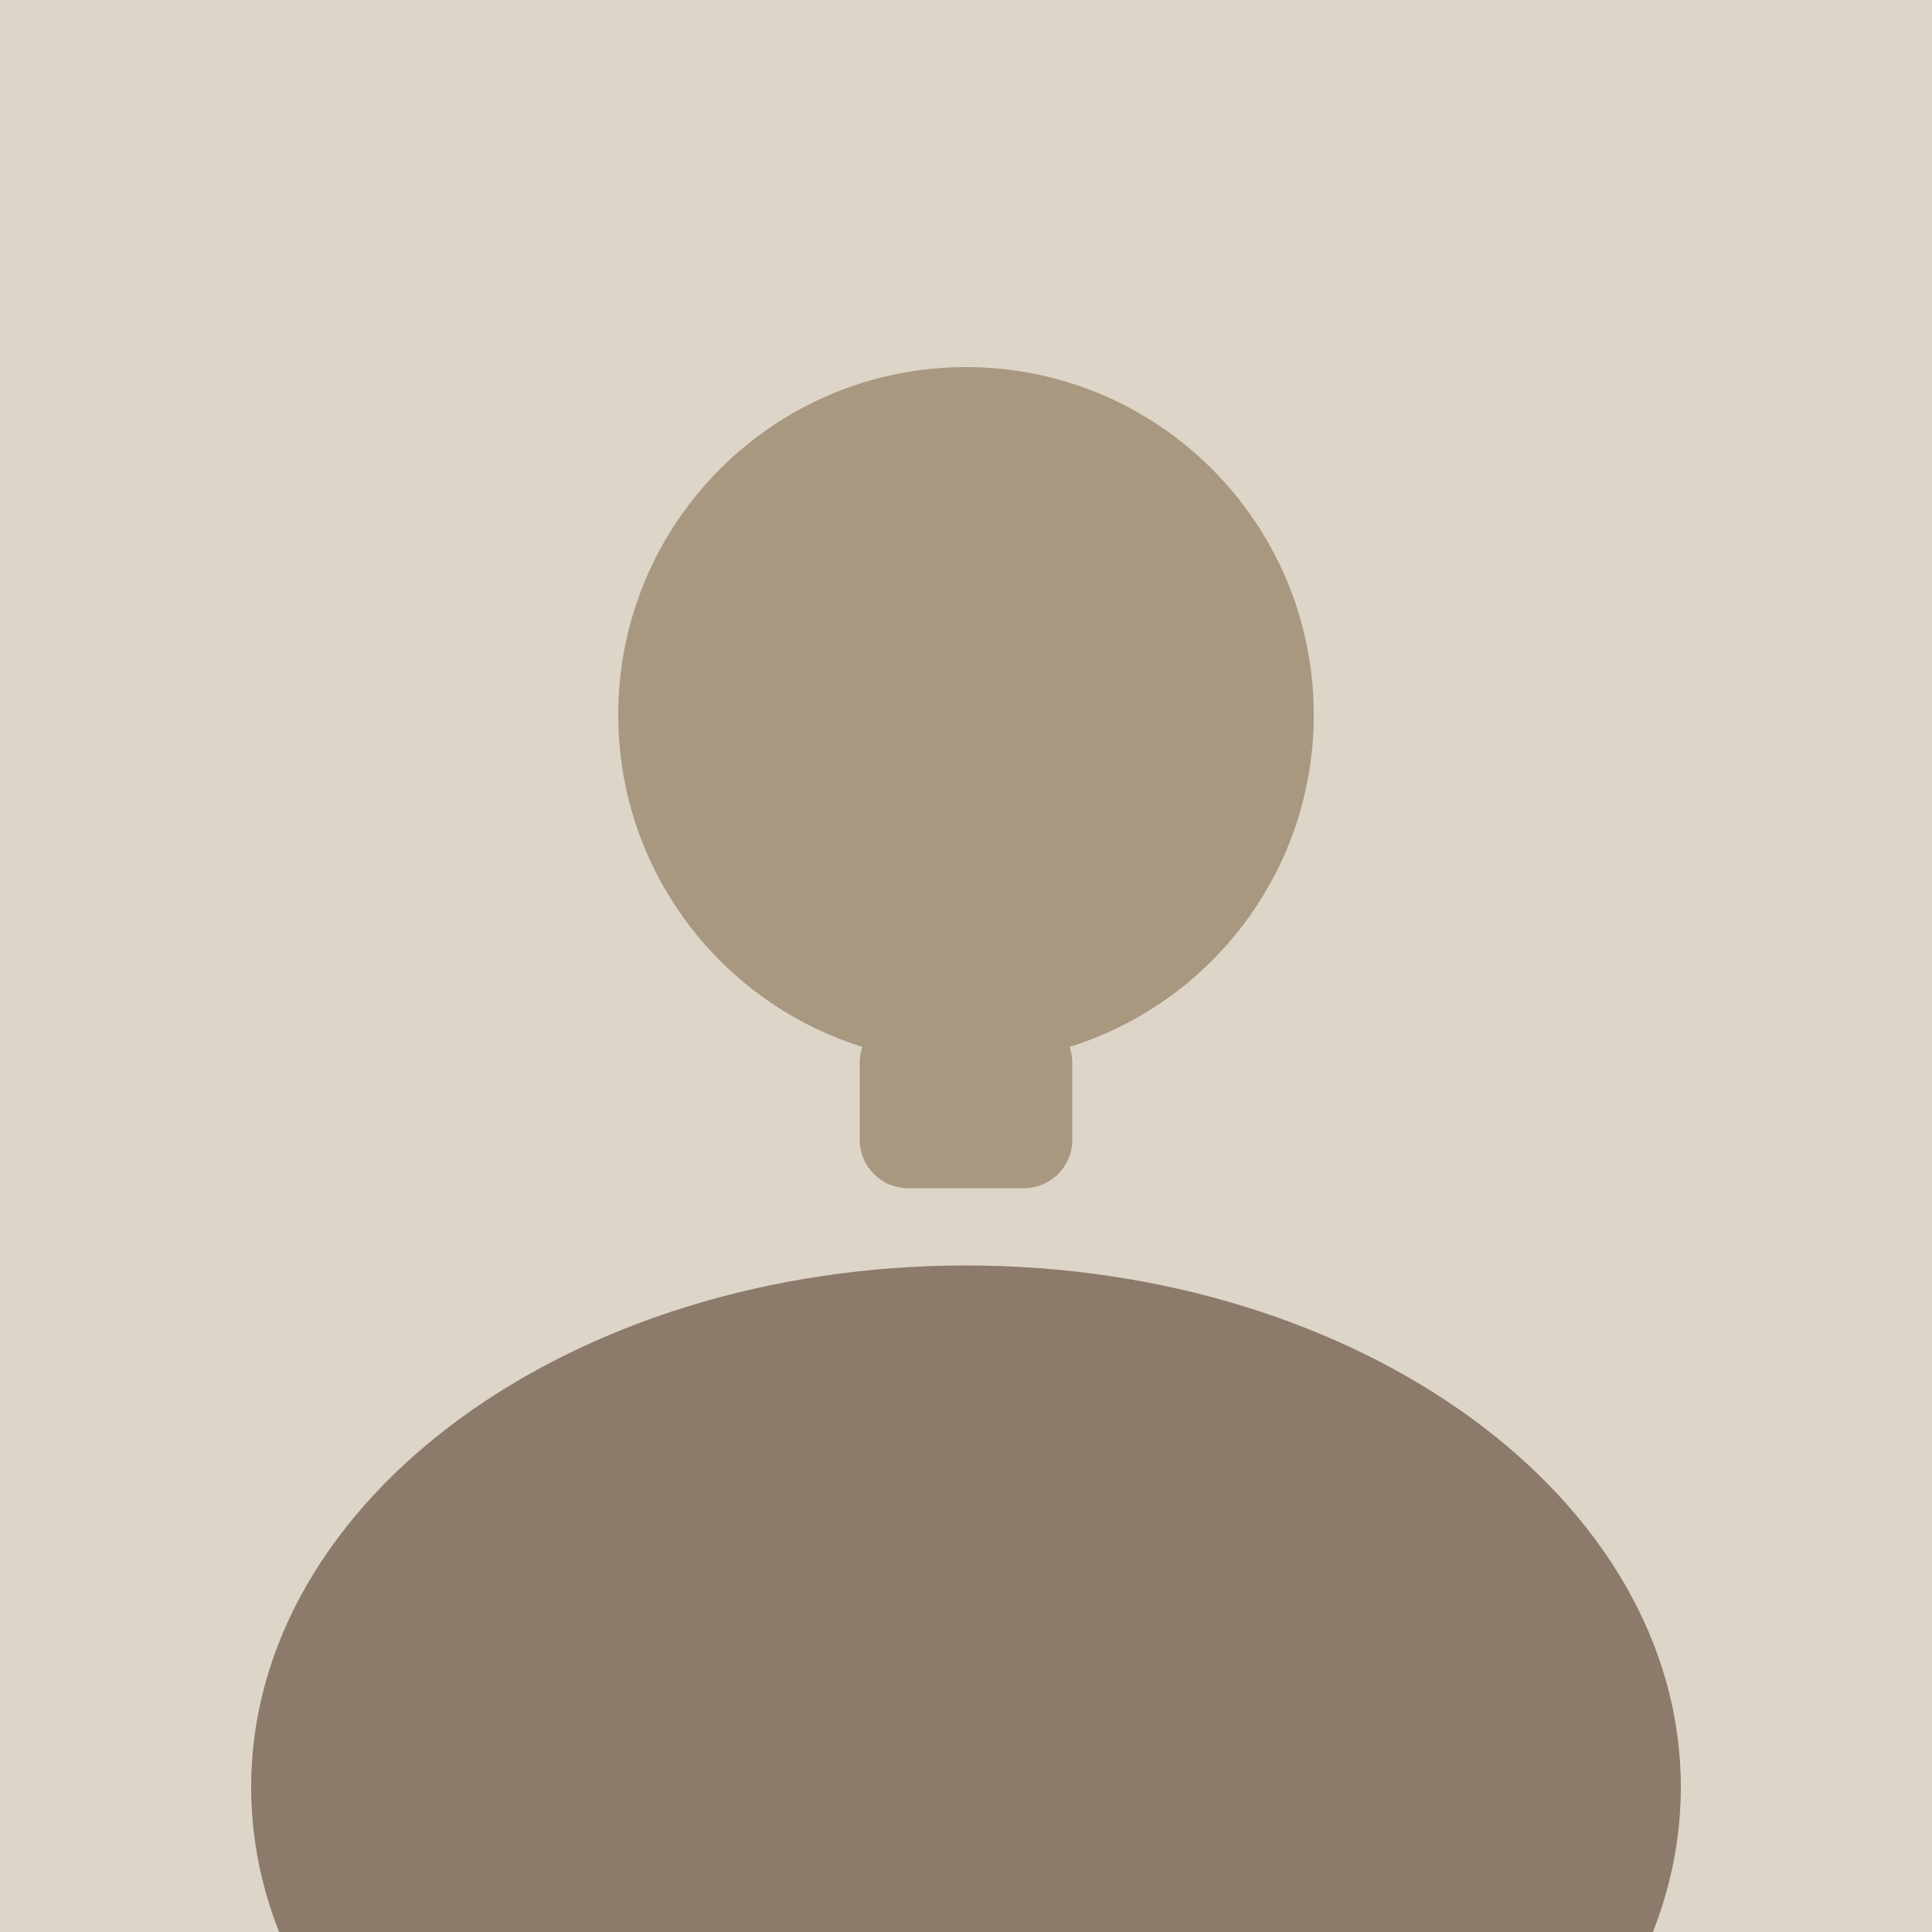
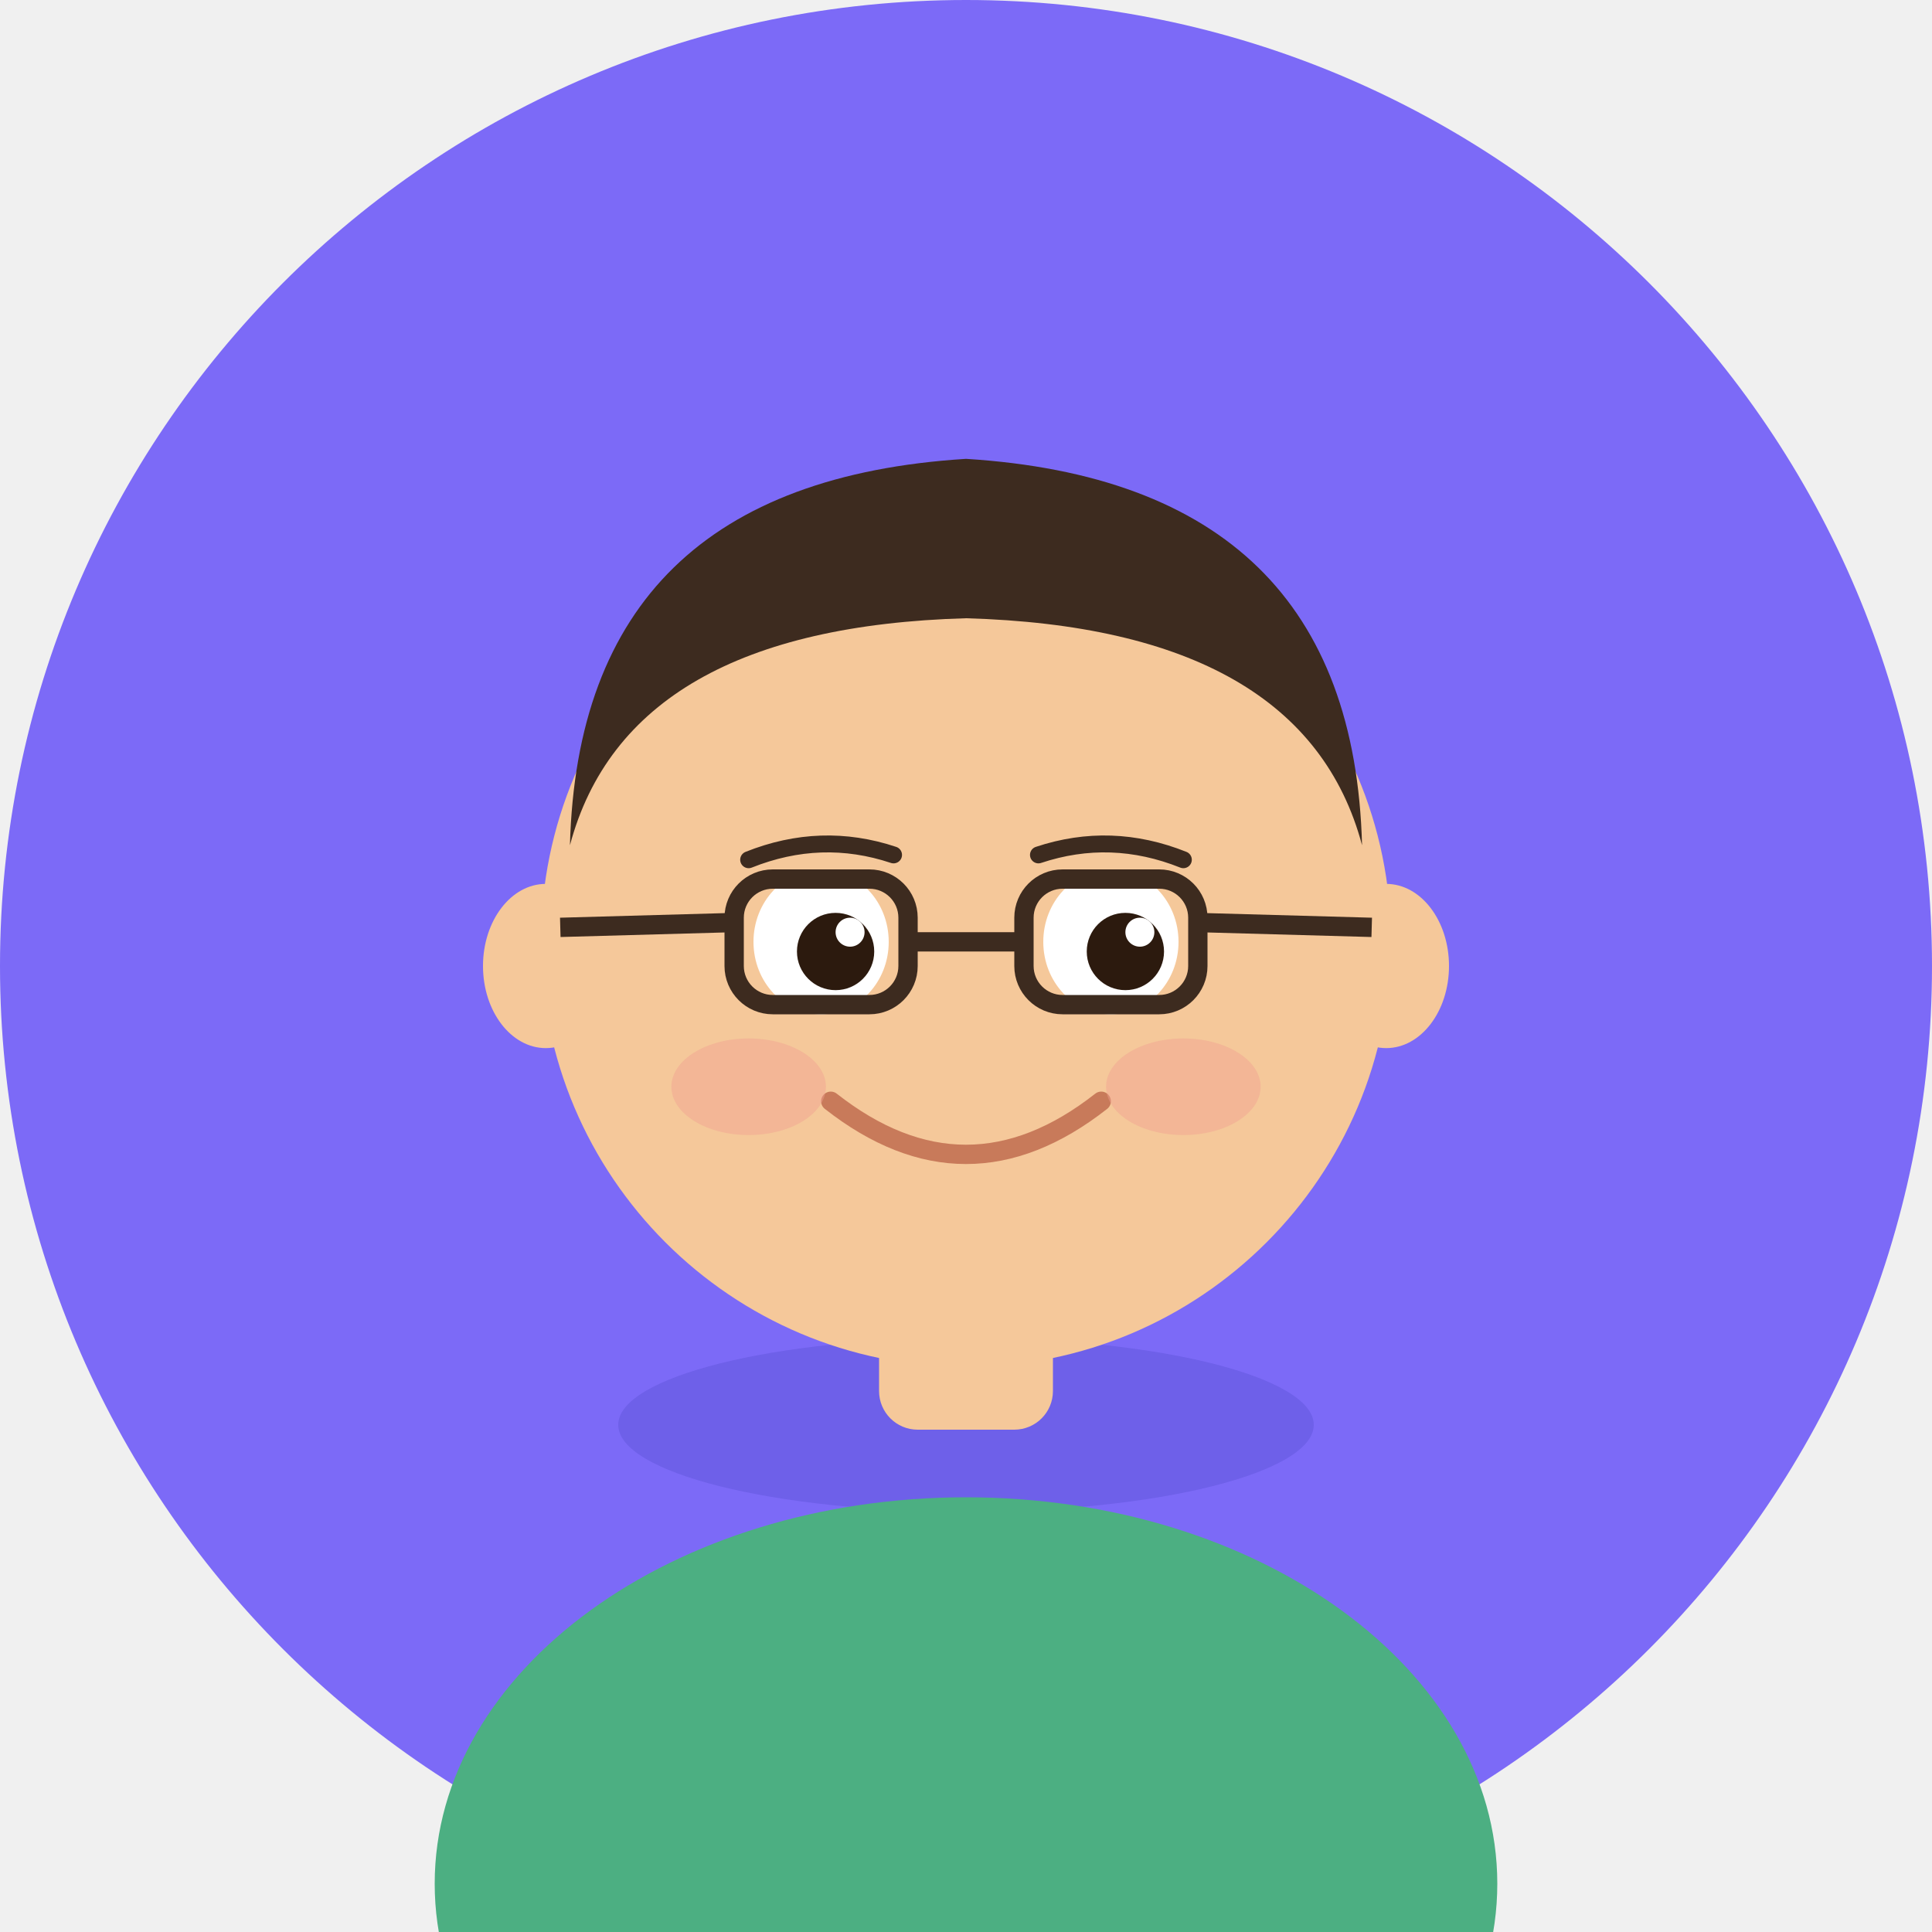
<svg xmlns="http://www.w3.org/2000/svg" viewBox="0 0 400 400">
-   <rect width="400" height="400" fill="#DDD5C8" />
-   <circle cx="200" cy="148" r="72" fill="#A89880" />
-   <rect x="178" y="210" width="44" height="36" rx="10" fill="#A89880" />
-   <ellipse cx="200" cy="370" rx="148" ry="108" fill="#8C7B6A" />
+   <circle cx="200" cy="200" r="200" fill="#7C6AF7" />
+   <ellipse cx="200" cy="295" rx="72" ry="18" fill="#5a4fd4" opacity="0.4" />
+   <ellipse cx="200" cy="390" rx="110" ry="80" fill="#4CAF82" />
+   <rect x="182" y="258" width="36" height="38" rx="8" fill="#F5C89A" />
+   <circle cx="200" cy="195" r="88" fill="#F5C89A" />
+   <path d="M118 175 Q120 100 200 95 Q280 100 282 175 Q270 130 200 128 Q130 130 118 175Z" fill="#3D2B1F" />
+   <ellipse cx="113" cy="200" rx="13" ry="17" fill="#F5C89A" />
+   <ellipse cx="287" cy="200" rx="13" ry="17" fill="#F5C89A" />
+   <ellipse cx="170" cy="195" rx="14" ry="15" fill="white" />
+   <ellipse cx="230" cy="195" rx="14" ry="15" fill="white" />
+   <circle cx="173" cy="197" r="8" fill="#2C1A0E" />
+   <circle cx="233" cy="197" r="8" fill="#2C1A0E" />
+   <circle cx="176" cy="193" r="3" fill="white" />
+   <circle cx="236" cy="193" r="3" fill="white" />
+   <rect x="152" y="182" width="36" height="26" rx="8" fill="none" stroke="#3D2B1F" stroke-width="4" />
+   <rect x="212" y="182" width="36" height="26" rx="8" fill="none" stroke="#3D2B1F" stroke-width="4" />
+   <line x1="188" y1="195" x2="212" y2="195" stroke="#3D2B1F" stroke-width="4" />
+   <line x1="116" y1="192" x2="152" y2="191" stroke="#3D2B1F" stroke-width="4" />
+   <line x1="248" y1="191" x2="284" y2="192" stroke="#3D2B1F" stroke-width="4" />
+   <path d="M155 178 Q170 172 185 177" stroke="#3D2B1F" stroke-width="3.5" fill="none" stroke-linecap="round" />
+   <path d="M215 177 Q230 172 245 178" stroke="#3D2B1F" stroke-width="3.5" fill="none" stroke-linecap="round" />
+   <path d="M172 228 Q200 250 228 228" stroke="#C87A5A" stroke-width="4" fill="none" stroke-linecap="round" />
+   <ellipse cx="155" cy="225" rx="16" ry="10" fill="#F0A090" opacity="0.45" />
+   <ellipse cx="245" cy="225" rx="16" ry="10" fill="#F0A090" opacity="0.45" />
</svg>
